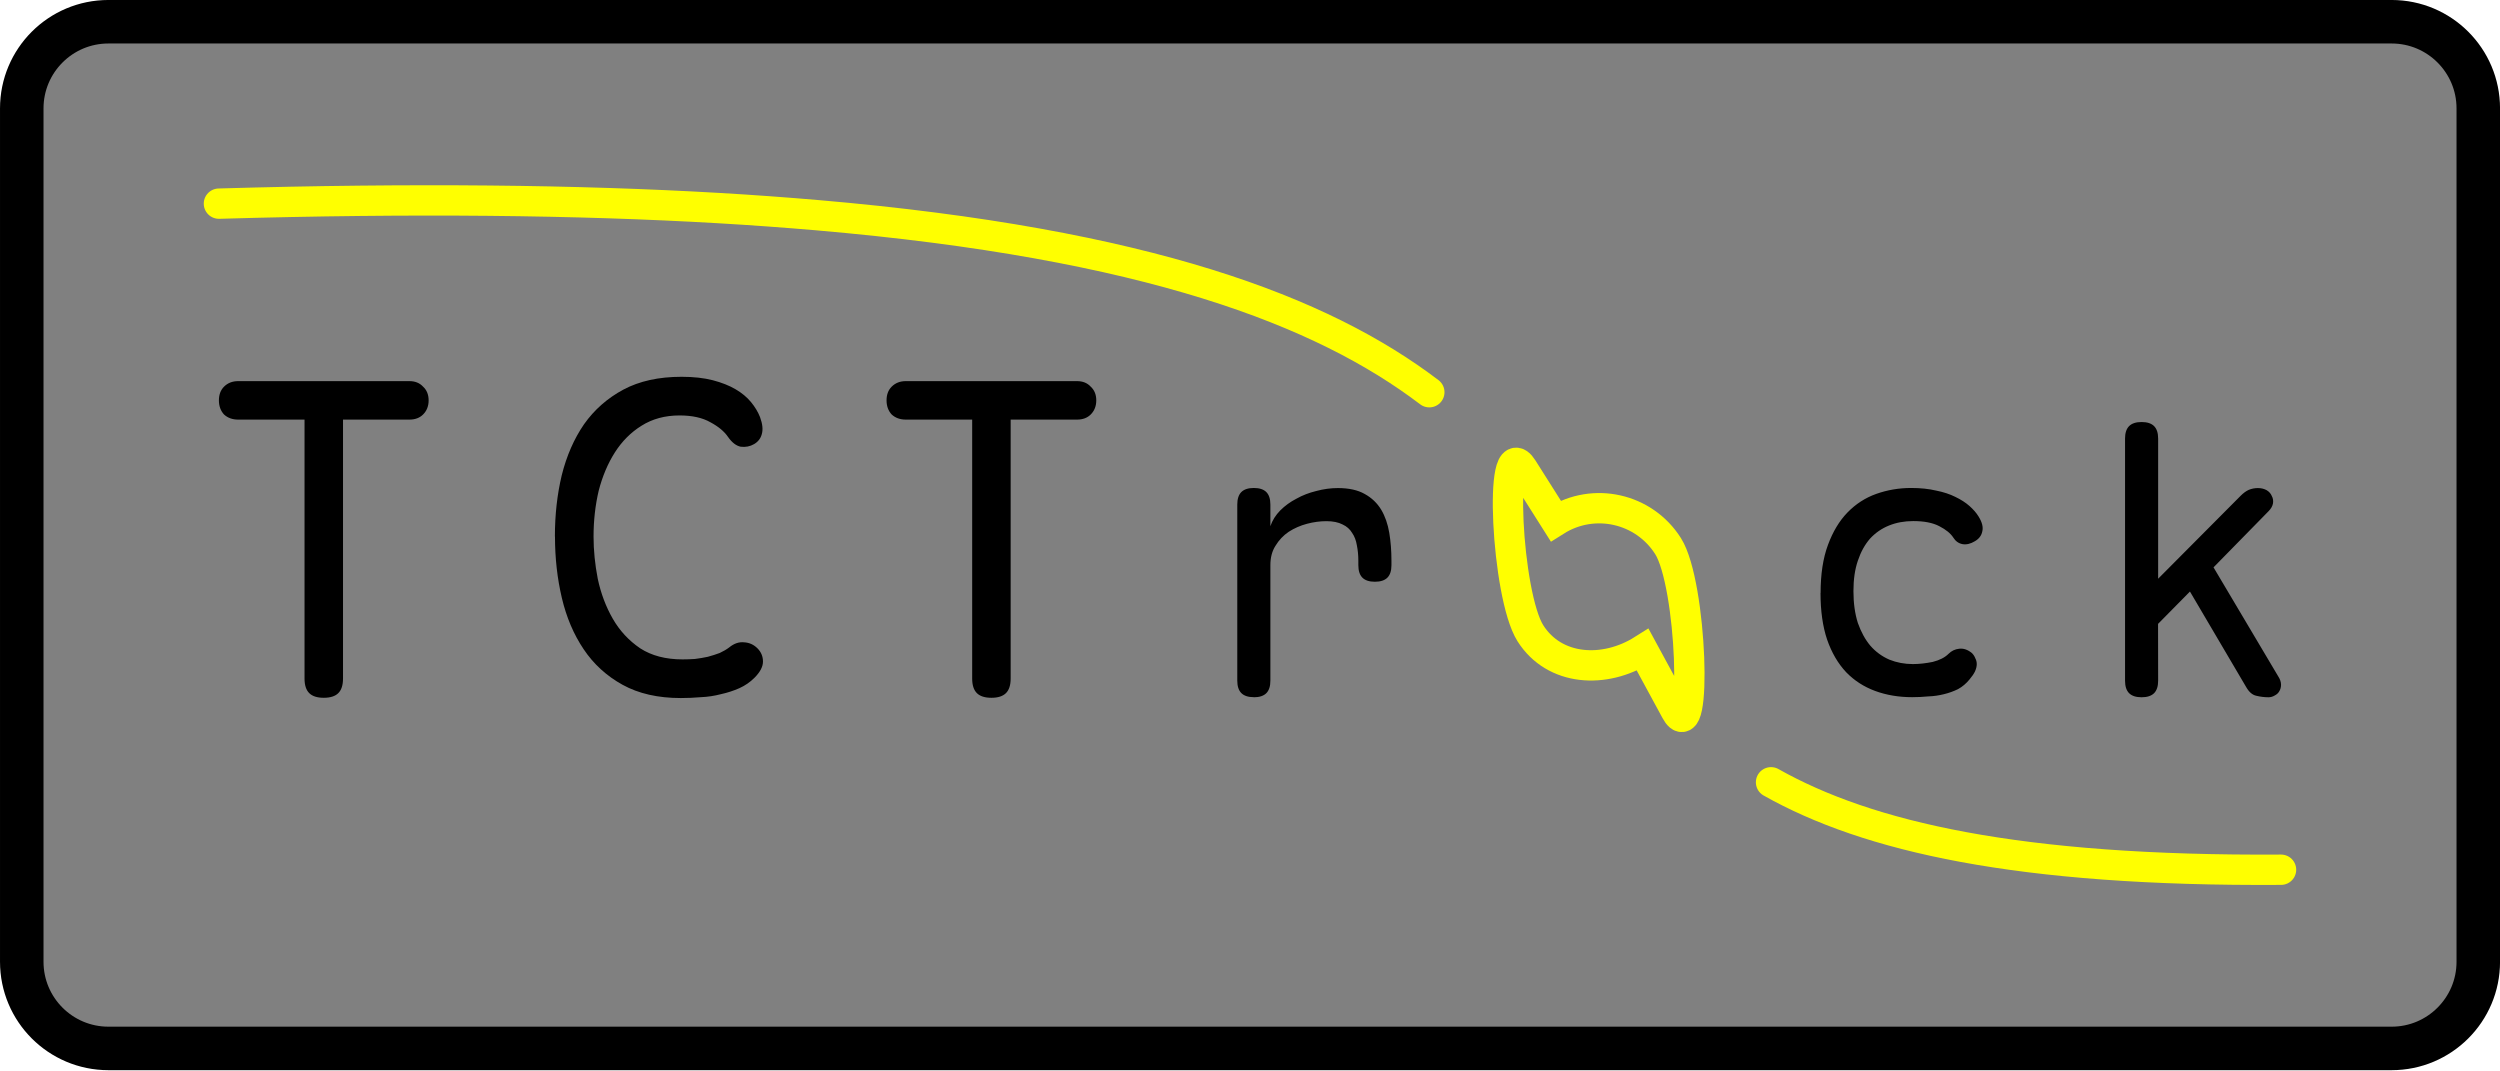
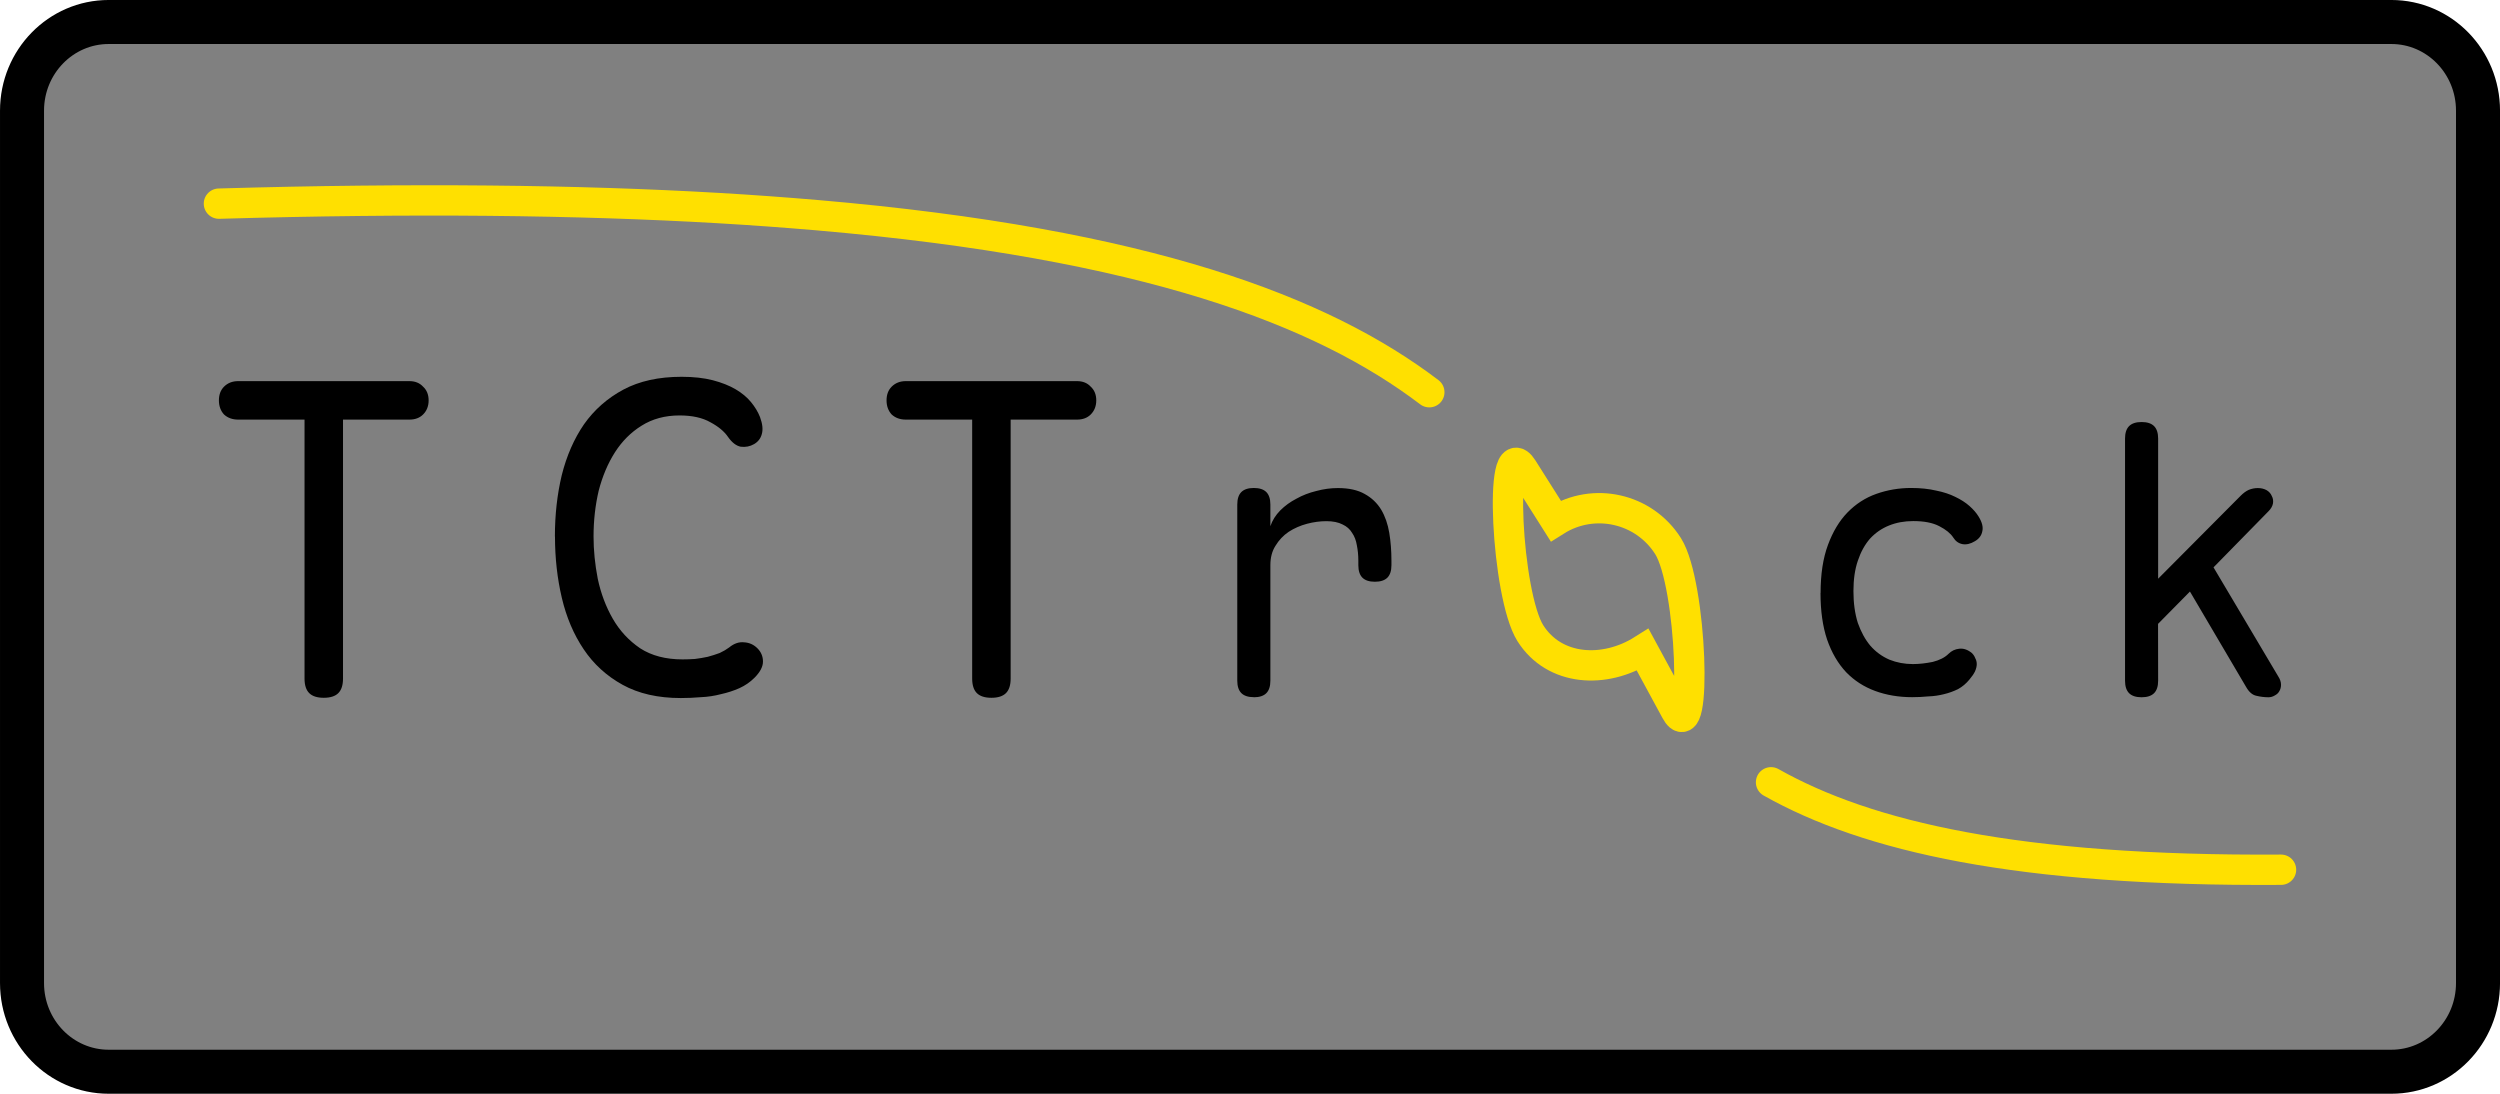
- <svg xmlns="http://www.w3.org/2000/svg" width="149.197mm" height="63.865mm" viewBox="0 0 149.197 63.865" version="1.1" id="svg1">
+ <svg xmlns="http://www.w3.org/2000/svg" width="160mm" height="70mm" viewBox="0 0 160 70" version="1.1" id="svg1">
  <defs id="defs1" />
-   <g id="layer1" transform="translate(-33.98456,-25.68779)">
-     <g id="g1-8" transform="matrix(5.171883,0,0,5.171883,-372.6594,-500.5883)">
-       <rect style="fill:#808080;stroke:#000000;stroke-width:0.502;stroke-opacity:1" id="rect1-9-9-8-9-0-8" width="28.346" height="11.847" x="78.877" y="102.008" rx="1" ry="1" />
-       <g id="text1-9-9-1-9-2-3" style="font-size:4.233px;font-family:'Maple Mono NF';-inkscape-font-specification:'Maple Mono NF, Normal';letter-spacing:0.889px;fill:#000000;fill-opacity:1;stroke:none;stroke-width:0.5;stroke-dasharray:none" aria-label="TCTrack" transform="translate(31.41693,75.94897)">
-         <path style="font-size:4.939px;fill:#000000;fill-opacity:1;stroke:none;stroke-width:0.5;stroke-dasharray:none" d="m 50.723,30.65 h -0.766 q -0.099,0 -0.163,-0.059 -0.059,-0.064 -0.059,-0.163 0,-0.099 0.059,-0.158 0.064,-0.064 0.163,-0.064 h 1.976 q 0.099,0 0.158,0.064 0.064,0.059 0.064,0.158 0,0.099 -0.064,0.163 -0.059,0.059 -0.158,0.059 h -0.766 v 2.988 q 0,0.114 -0.054,0.168 -0.054,0.054 -0.168,0.054 -0.114,0 -0.168,-0.054 -0.054,-0.054 -0.054,-0.168 z m 2.889,1.348 q 0,-0.375 0.079,-0.706 0.084,-0.336 0.257,-0.588 0.178,-0.252 0.454,-0.4 0.277,-0.148 0.672,-0.148 0.207,0 0.361,0.04 0.153,0.04 0.262,0.104 0.109,0.064 0.178,0.148 0.069,0.084 0.104,0.173 0.044,0.119 0.02,0.198 -0.02,0.074 -0.089,0.114 -0.069,0.04 -0.153,0.03 -0.079,-0.015 -0.148,-0.114 -0.064,-0.094 -0.202,-0.168 -0.138,-0.079 -0.356,-0.079 -0.252,0 -0.44,0.119 -0.183,0.114 -0.306,0.306 -0.123,0.193 -0.188,0.445 -0.059,0.252 -0.059,0.528 0,0.237 0.049,0.489 0.054,0.252 0.173,0.459 0.119,0.207 0.316,0.341 0.198,0.128 0.489,0.128 0.069,0 0.143,-0.005 0.079,-0.01 0.148,-0.025 0.074,-0.02 0.138,-0.044 0.064,-0.03 0.109,-0.064 0.084,-0.069 0.173,-0.059 0.089,0.005 0.153,0.069 0.064,0.064 0.064,0.153 0,0.089 -0.099,0.188 -0.074,0.074 -0.173,0.119 -0.099,0.044 -0.212,0.069 -0.114,0.03 -0.232,0.035 -0.119,0.01 -0.232,0.01 -0.395,0 -0.672,-0.153 -0.277,-0.153 -0.449,-0.41 -0.173,-0.257 -0.252,-0.593 -0.079,-0.336 -0.079,-0.706 z m 4.815,-1.348 h -0.766 q -0.099,0 -0.163,-0.059 -0.059,-0.064 -0.059,-0.163 0,-0.099 0.059,-0.158 0.064,-0.064 0.163,-0.064 h 1.976 q 0.099,0 0.158,0.064 0.064,0.059 0.064,0.158 0,0.099 -0.064,0.163 -0.059,0.059 -0.158,0.059 h -0.766 v 2.988 q 0,0.114 -0.054,0.168 -0.054,0.054 -0.168,0.054 -0.114,0 -0.168,-0.054 -0.054,-0.054 -0.054,-0.168 z" id="path4-7-9-4-9-4-8" />
-         <path style="fill:#000000;fill-opacity:1;stroke:none;stroke-width:0.5;stroke-dasharray:none" d="m 61.677,33.853 c -0.065,0 -0.113,-0.016 -0.144,-0.047 -0.031,-0.031 -0.047,-0.079 -0.047,-0.144 v -2.032 c 0,-0.065 0.016,-0.113 0.047,-0.144 0.031,-0.031 0.079,-0.047 0.144,-0.047 0.065,0 0.113,0.016 0.144,0.047 0.031,0.031 0.047,0.079 0.047,0.144 v 0.25 c 0.023,-0.068 0.061,-0.128 0.114,-0.182 0.054,-0.054 0.116,-0.099 0.186,-0.135 0.071,-0.04 0.147,-0.069 0.229,-0.089 0.085,-0.023 0.168,-0.034 0.25,-0.034 0.127,0 0.23,0.023 0.309,0.068 0.082,0.045 0.145,0.106 0.191,0.182 0.045,0.076 0.076,0.165 0.093,0.267 0.017,0.102 0.025,0.209 0.025,0.322 v 0.051 c 0,0.065 -0.016,0.113 -0.047,0.144 -0.031,0.031 -0.079,0.047 -0.144,0.047 -0.065,0 -0.113,-0.016 -0.144,-0.047 -0.031,-0.031 -0.047,-0.079 -0.047,-0.144 v -0.051 c 0,-0.065 -0.006,-0.124 -0.017,-0.178 -0.009,-0.056 -0.027,-0.104 -0.055,-0.144 -0.025,-0.042 -0.062,-0.075 -0.11,-0.097 -0.048,-0.025 -0.11,-0.038 -0.186,-0.038 -0.073,0 -0.148,0.01 -0.224,0.03 -0.076,0.02 -0.147,0.051 -0.212,0.093 -0.062,0.042 -0.113,0.096 -0.152,0.161 -0.04,0.062 -0.059,0.137 -0.059,0.224 v 1.333 c 0,0.065 -0.016,0.113 -0.047,0.144 -0.031,0.031 -0.079,0.047 -0.144,0.047 z m 6.54,-1.202 c 0,-0.217 0.028,-0.402 0.085,-0.555 0.056,-0.152 0.131,-0.277 0.224,-0.373 0.096,-0.099 0.207,-0.171 0.334,-0.216 0.127,-0.045 0.261,-0.068 0.402,-0.068 0.107,0 0.203,0.01 0.288,0.03 0.085,0.017 0.158,0.041 0.22,0.072 0.065,0.031 0.12,0.066 0.165,0.106 0.045,0.04 0.08,0.08 0.106,0.123 0.04,0.065 0.054,0.121 0.042,0.169 -0.009,0.048 -0.037,0.086 -0.085,0.114 -0.051,0.031 -0.099,0.042 -0.144,0.034 -0.045,-0.009 -0.08,-0.034 -0.106,-0.076 -0.031,-0.048 -0.085,-0.092 -0.161,-0.131 -0.076,-0.04 -0.176,-0.059 -0.301,-0.059 -0.102,0 -0.195,0.017 -0.279,0.051 -0.085,0.034 -0.158,0.085 -0.22,0.152 -0.059,0.068 -0.106,0.152 -0.14,0.254 -0.034,0.099 -0.051,0.216 -0.051,0.351 0,0.138 0.017,0.261 0.051,0.368 0.037,0.104 0.085,0.192 0.144,0.262 0.062,0.071 0.135,0.124 0.22,0.161 0.085,0.034 0.175,0.051 0.271,0.051 0.073,0 0.15,-0.009 0.229,-0.025 0.079,-0.02 0.14,-0.051 0.182,-0.093 0.034,-0.034 0.075,-0.054 0.123,-0.059 0.051,-0.006 0.1,0.011 0.148,0.051 0.017,0.017 0.03,0.037 0.038,0.059 0.011,0.02 0.017,0.042 0.017,0.068 0,0.025 -0.007,0.054 -0.021,0.085 -0.014,0.028 -0.035,0.059 -0.064,0.093 -0.037,0.045 -0.08,0.082 -0.131,0.11 -0.051,0.025 -0.106,0.045 -0.165,0.059 -0.056,0.014 -0.116,0.023 -0.178,0.025 -0.062,0.006 -0.124,0.009 -0.186,0.009 -0.155,0 -0.298,-0.024 -0.428,-0.072 -0.13,-0.048 -0.241,-0.12 -0.334,-0.216 -0.093,-0.099 -0.167,-0.224 -0.22,-0.377 -0.051,-0.152 -0.076,-0.332 -0.076,-0.538 z m 3.895,1.012 c 0,0.065 -0.016,0.113 -0.047,0.144 -0.031,0.031 -0.079,0.047 -0.144,0.047 -0.065,0 -0.113,-0.016 -0.144,-0.047 -0.031,-0.031 -0.047,-0.079 -0.047,-0.144 v -2.794 c 0,-0.065 0.016,-0.113 0.047,-0.144 0.031,-0.031 0.079,-0.047 0.144,-0.047 0.065,0 0.113,0.016 0.144,0.047 0.031,0.031 0.047,0.079 0.047,0.144 v 1.617 l 0.952,-0.957 c 0.031,-0.031 0.062,-0.054 0.093,-0.068 0.034,-0.014 0.069,-0.021 0.106,-0.021 0.04,0 0.073,0.009 0.102,0.025 0.028,0.017 0.048,0.04 0.059,0.068 0.014,0.025 0.018,0.054 0.013,0.085 -0.006,0.031 -0.023,0.061 -0.051,0.089 l -0.635,0.648 0.749,1.262 c 0.02,0.031 0.03,0.062 0.03,0.093 0,0.028 -0.007,0.054 -0.021,0.076 -0.011,0.02 -0.028,0.035 -0.051,0.047 -0.023,0.014 -0.047,0.021 -0.072,0.021 -0.048,0 -0.095,-0.006 -0.14,-0.017 -0.045,-0.009 -0.085,-0.042 -0.119,-0.102 l -0.648,-1.101 -0.368,0.373 z" id="path5-0-1-7-1-8-1" />
+   <g id="layer1" transform="translate(-89.01789,-2.139862)">
+     <g id="g6" transform="matrix(5.546349,0,0,5.546349,-347.0688,-562.2407)">
+       <rect style="fill:#808080;stroke:#000000;stroke-width:0.508;stroke-opacity:1" id="rect1-9-9-8-9-0-6" width="28.34" height="12.113" x="78.88" y="102.011" rx="1" ry="1.023" />
+       <g id="g5">
+         <g id="text1-9-9-1-9-2-0" style="font-size:4.233px;font-family:'Maple Mono NF';-inkscape-font-specification:'Maple Mono NF, Normal';letter-spacing:0.889px;fill:#000000;fill-opacity:1;stroke:none;stroke-width:0.5;stroke-dasharray:none" aria-label="TCTrack" transform="translate(31.41693,75.94897)">
+           <path style="font-size:4.939px;fill:#000000;fill-opacity:1;stroke:none;stroke-width:0.5;stroke-dasharray:none" d="m 50.723,30.65 h -0.766 q -0.099,0 -0.163,-0.059 -0.059,-0.064 -0.059,-0.163 0,-0.099 0.059,-0.158 0.064,-0.064 0.163,-0.064 h 1.976 q 0.099,0 0.158,0.064 0.064,0.059 0.064,0.158 0,0.099 -0.064,0.163 -0.059,0.059 -0.158,0.059 h -0.766 v 2.988 q 0,0.114 -0.054,0.168 -0.054,0.054 -0.168,0.054 -0.114,0 -0.168,-0.054 -0.054,-0.054 -0.054,-0.168 z m 2.889,1.348 q 0,-0.375 0.079,-0.706 0.084,-0.336 0.257,-0.588 0.178,-0.252 0.454,-0.4 0.277,-0.148 0.672,-0.148 0.207,0 0.361,0.04 0.153,0.04 0.262,0.104 0.109,0.064 0.178,0.148 0.069,0.084 0.104,0.173 0.044,0.119 0.02,0.198 -0.02,0.074 -0.089,0.114 -0.069,0.04 -0.153,0.03 -0.079,-0.015 -0.148,-0.114 -0.064,-0.094 -0.202,-0.168 -0.138,-0.079 -0.356,-0.079 -0.252,0 -0.44,0.119 -0.183,0.114 -0.306,0.306 -0.123,0.193 -0.188,0.445 -0.059,0.252 -0.059,0.528 0,0.237 0.049,0.489 0.054,0.252 0.173,0.459 0.119,0.207 0.316,0.341 0.198,0.128 0.489,0.128 0.069,0 0.143,-0.005 0.079,-0.01 0.148,-0.025 0.074,-0.02 0.138,-0.044 0.064,-0.03 0.109,-0.064 0.084,-0.069 0.173,-0.059 0.089,0.005 0.153,0.069 0.064,0.064 0.064,0.153 0,0.089 -0.099,0.188 -0.074,0.074 -0.173,0.119 -0.099,0.044 -0.212,0.069 -0.114,0.03 -0.232,0.035 -0.119,0.01 -0.232,0.01 -0.395,0 -0.672,-0.153 -0.277,-0.153 -0.449,-0.41 -0.173,-0.257 -0.252,-0.593 -0.079,-0.336 -0.079,-0.706 z m 4.815,-1.348 h -0.766 q -0.099,0 -0.163,-0.059 -0.059,-0.064 -0.059,-0.163 0,-0.099 0.059,-0.158 0.064,-0.064 0.163,-0.064 h 1.976 q 0.099,0 0.158,0.064 0.064,0.059 0.064,0.158 0,0.099 -0.064,0.163 -0.059,0.059 -0.158,0.059 h -0.766 v 2.988 q 0,0.114 -0.054,0.168 -0.054,0.054 -0.168,0.054 -0.114,0 -0.168,-0.054 -0.054,-0.054 -0.054,-0.168 z" id="path4-7-9-4-9-4-3" />
+           <path style="fill:#000000;fill-opacity:1;stroke:none;stroke-width:0.5;stroke-dasharray:none" d="m 61.677,33.853 c -0.065,0 -0.113,-0.016 -0.144,-0.047 -0.031,-0.031 -0.047,-0.079 -0.047,-0.144 v -2.032 c 0,-0.065 0.016,-0.113 0.047,-0.144 0.031,-0.031 0.079,-0.047 0.144,-0.047 0.065,0 0.113,0.016 0.144,0.047 0.031,0.031 0.047,0.079 0.047,0.144 v 0.25 c 0.023,-0.068 0.061,-0.128 0.114,-0.182 0.054,-0.054 0.116,-0.099 0.186,-0.135 0.071,-0.04 0.147,-0.069 0.229,-0.089 0.085,-0.023 0.168,-0.034 0.25,-0.034 0.127,0 0.23,0.023 0.309,0.068 0.082,0.045 0.145,0.106 0.191,0.182 0.045,0.076 0.076,0.165 0.093,0.267 0.017,0.102 0.025,0.209 0.025,0.322 v 0.051 c 0,0.065 -0.016,0.113 -0.047,0.144 -0.031,0.031 -0.079,0.047 -0.144,0.047 -0.065,0 -0.113,-0.016 -0.144,-0.047 -0.031,-0.031 -0.047,-0.079 -0.047,-0.144 v -0.051 c 0,-0.065 -0.006,-0.124 -0.017,-0.178 -0.009,-0.056 -0.027,-0.104 -0.055,-0.144 -0.025,-0.042 -0.062,-0.075 -0.11,-0.097 -0.048,-0.025 -0.11,-0.038 -0.186,-0.038 -0.073,0 -0.148,0.01 -0.224,0.03 -0.076,0.02 -0.147,0.051 -0.212,0.093 -0.062,0.042 -0.113,0.096 -0.152,0.161 -0.04,0.062 -0.059,0.137 -0.059,0.224 v 1.333 c 0,0.065 -0.016,0.113 -0.047,0.144 -0.031,0.031 -0.079,0.047 -0.144,0.047 z m 6.54,-1.202 c 0,-0.217 0.028,-0.402 0.085,-0.555 0.056,-0.152 0.131,-0.277 0.224,-0.373 0.096,-0.099 0.207,-0.171 0.334,-0.216 0.127,-0.045 0.261,-0.068 0.402,-0.068 0.107,0 0.203,0.01 0.288,0.03 0.085,0.017 0.158,0.041 0.22,0.072 0.065,0.031 0.12,0.066 0.165,0.106 0.045,0.04 0.08,0.08 0.106,0.123 0.04,0.065 0.054,0.121 0.042,0.169 -0.009,0.048 -0.037,0.086 -0.085,0.114 -0.051,0.031 -0.099,0.042 -0.144,0.034 -0.045,-0.009 -0.08,-0.034 -0.106,-0.076 -0.031,-0.048 -0.085,-0.092 -0.161,-0.131 -0.076,-0.04 -0.176,-0.059 -0.301,-0.059 -0.102,0 -0.195,0.017 -0.279,0.051 -0.085,0.034 -0.158,0.085 -0.22,0.152 -0.059,0.068 -0.106,0.152 -0.14,0.254 -0.034,0.099 -0.051,0.216 -0.051,0.351 0,0.138 0.017,0.261 0.051,0.368 0.037,0.104 0.085,0.192 0.144,0.262 0.062,0.071 0.135,0.124 0.22,0.161 0.085,0.034 0.175,0.051 0.271,0.051 0.073,0 0.15,-0.009 0.229,-0.025 0.079,-0.02 0.14,-0.051 0.182,-0.093 0.034,-0.034 0.075,-0.054 0.123,-0.059 0.051,-0.006 0.1,0.011 0.148,0.051 0.017,0.017 0.03,0.037 0.038,0.059 0.011,0.02 0.017,0.042 0.017,0.068 0,0.025 -0.007,0.054 -0.021,0.085 -0.014,0.028 -0.035,0.059 -0.064,0.093 -0.037,0.045 -0.08,0.082 -0.131,0.11 -0.051,0.025 -0.106,0.045 -0.165,0.059 -0.056,0.014 -0.116,0.023 -0.178,0.025 -0.062,0.006 -0.124,0.009 -0.186,0.009 -0.155,0 -0.298,-0.024 -0.428,-0.072 -0.13,-0.048 -0.241,-0.12 -0.334,-0.216 -0.093,-0.099 -0.167,-0.224 -0.22,-0.377 -0.051,-0.152 -0.076,-0.332 -0.076,-0.538 z m 3.895,1.012 c 0,0.065 -0.016,0.113 -0.047,0.144 -0.031,0.031 -0.079,0.047 -0.144,0.047 -0.065,0 -0.113,-0.016 -0.144,-0.047 -0.031,-0.031 -0.047,-0.079 -0.047,-0.144 v -2.794 c 0,-0.065 0.016,-0.113 0.047,-0.144 0.031,-0.031 0.079,-0.047 0.144,-0.047 0.065,0 0.113,0.016 0.144,0.047 0.031,0.031 0.047,0.079 0.047,0.144 v 1.617 l 0.952,-0.957 c 0.031,-0.031 0.062,-0.054 0.093,-0.068 0.034,-0.014 0.069,-0.021 0.106,-0.021 0.04,0 0.073,0.009 0.102,0.025 0.028,0.017 0.048,0.04 0.059,0.068 0.014,0.025 0.018,0.054 0.013,0.085 -0.006,0.031 -0.023,0.061 -0.051,0.089 l -0.635,0.648 0.749,1.262 c 0.02,0.031 0.03,0.062 0.03,0.093 0,0.028 -0.007,0.054 -0.021,0.076 -0.011,0.02 -0.028,0.035 -0.051,0.047 -0.023,0.014 -0.047,0.021 -0.072,0.021 -0.048,0 -0.095,-0.006 -0.14,-0.017 -0.045,-0.009 -0.085,-0.042 -0.119,-0.102 l -0.648,-1.101 -0.368,0.373 z" id="path5-0-1-7-1-8-2" />
+         </g>
+         <g id="g4">
+           <path id="path3-39-7-1-7-3-6" style="fill:none;stroke:#ffe000;stroke-width:0.35;stroke-linecap:round;stroke-dasharray:none;stroke-opacity:1" d="m 97.964,109.96 c 0.248,0.456 0.187,-1.462 -0.09,-1.901 -0.278,-0.439 -0.858,-0.569 -1.297,-0.292 l -0.382,-0.604 c -0.278,-0.439 -0.187,1.462 0.09,1.901 0.278,0.439 0.858,0.469 1.297,0.192 z" />
+           <path style="fill:none;stroke:#ffe000;stroke-width:0.35;stroke-linecap:round;stroke-dasharray:none;stroke-opacity:1" d="m 104.947,111.793 c -3.035,0.02 -4.771,-0.381 -5.885,-1.009 m -3.943,-4.501 c -1.232,-0.936 -3.25,-1.714 -7.066,-2.043 -0.363,-0.031 -0.742,-0.059 -1.138,-0.082 -1.616,-0.094 -3.518,-0.116 -5.763,-0.051" id="path7-8-2-3-2-9-9" />
+         </g>
      </g>
-       <path id="path3-39-7-1-7-3-5" style="fill:none;stroke:#ffff00;stroke-width:0.35;stroke-linecap:round;stroke-dasharray:none;stroke-opacity:1" d="m 97.964,109.96 c 0.248,0.456 0.187,-1.462 -0.09,-1.901 -0.278,-0.439 -0.858,-0.569 -1.297,-0.292 l -0.382,-0.604 c -0.278,-0.439 -0.187,1.462 0.09,1.901 0.278,0.439 0.858,0.469 1.297,0.192 z" />
-       <path style="fill:none;stroke:#ffff00;stroke-width:0.35;stroke-linecap:round;stroke-dasharray:none;stroke-opacity:1" d="m 104.947,111.793 c -3.035,0.02 -4.771,-0.381 -5.885,-1.009 m -3.943,-4.501 c -1.232,-0.936 -3.25,-1.714 -7.066,-2.043 -0.363,-0.031 -0.742,-0.059 -1.138,-0.082 -1.616,-0.094 -3.518,-0.116 -5.763,-0.051" id="path7-8-2-3-2-9-3" />
    </g>
  </g>
</svg>
